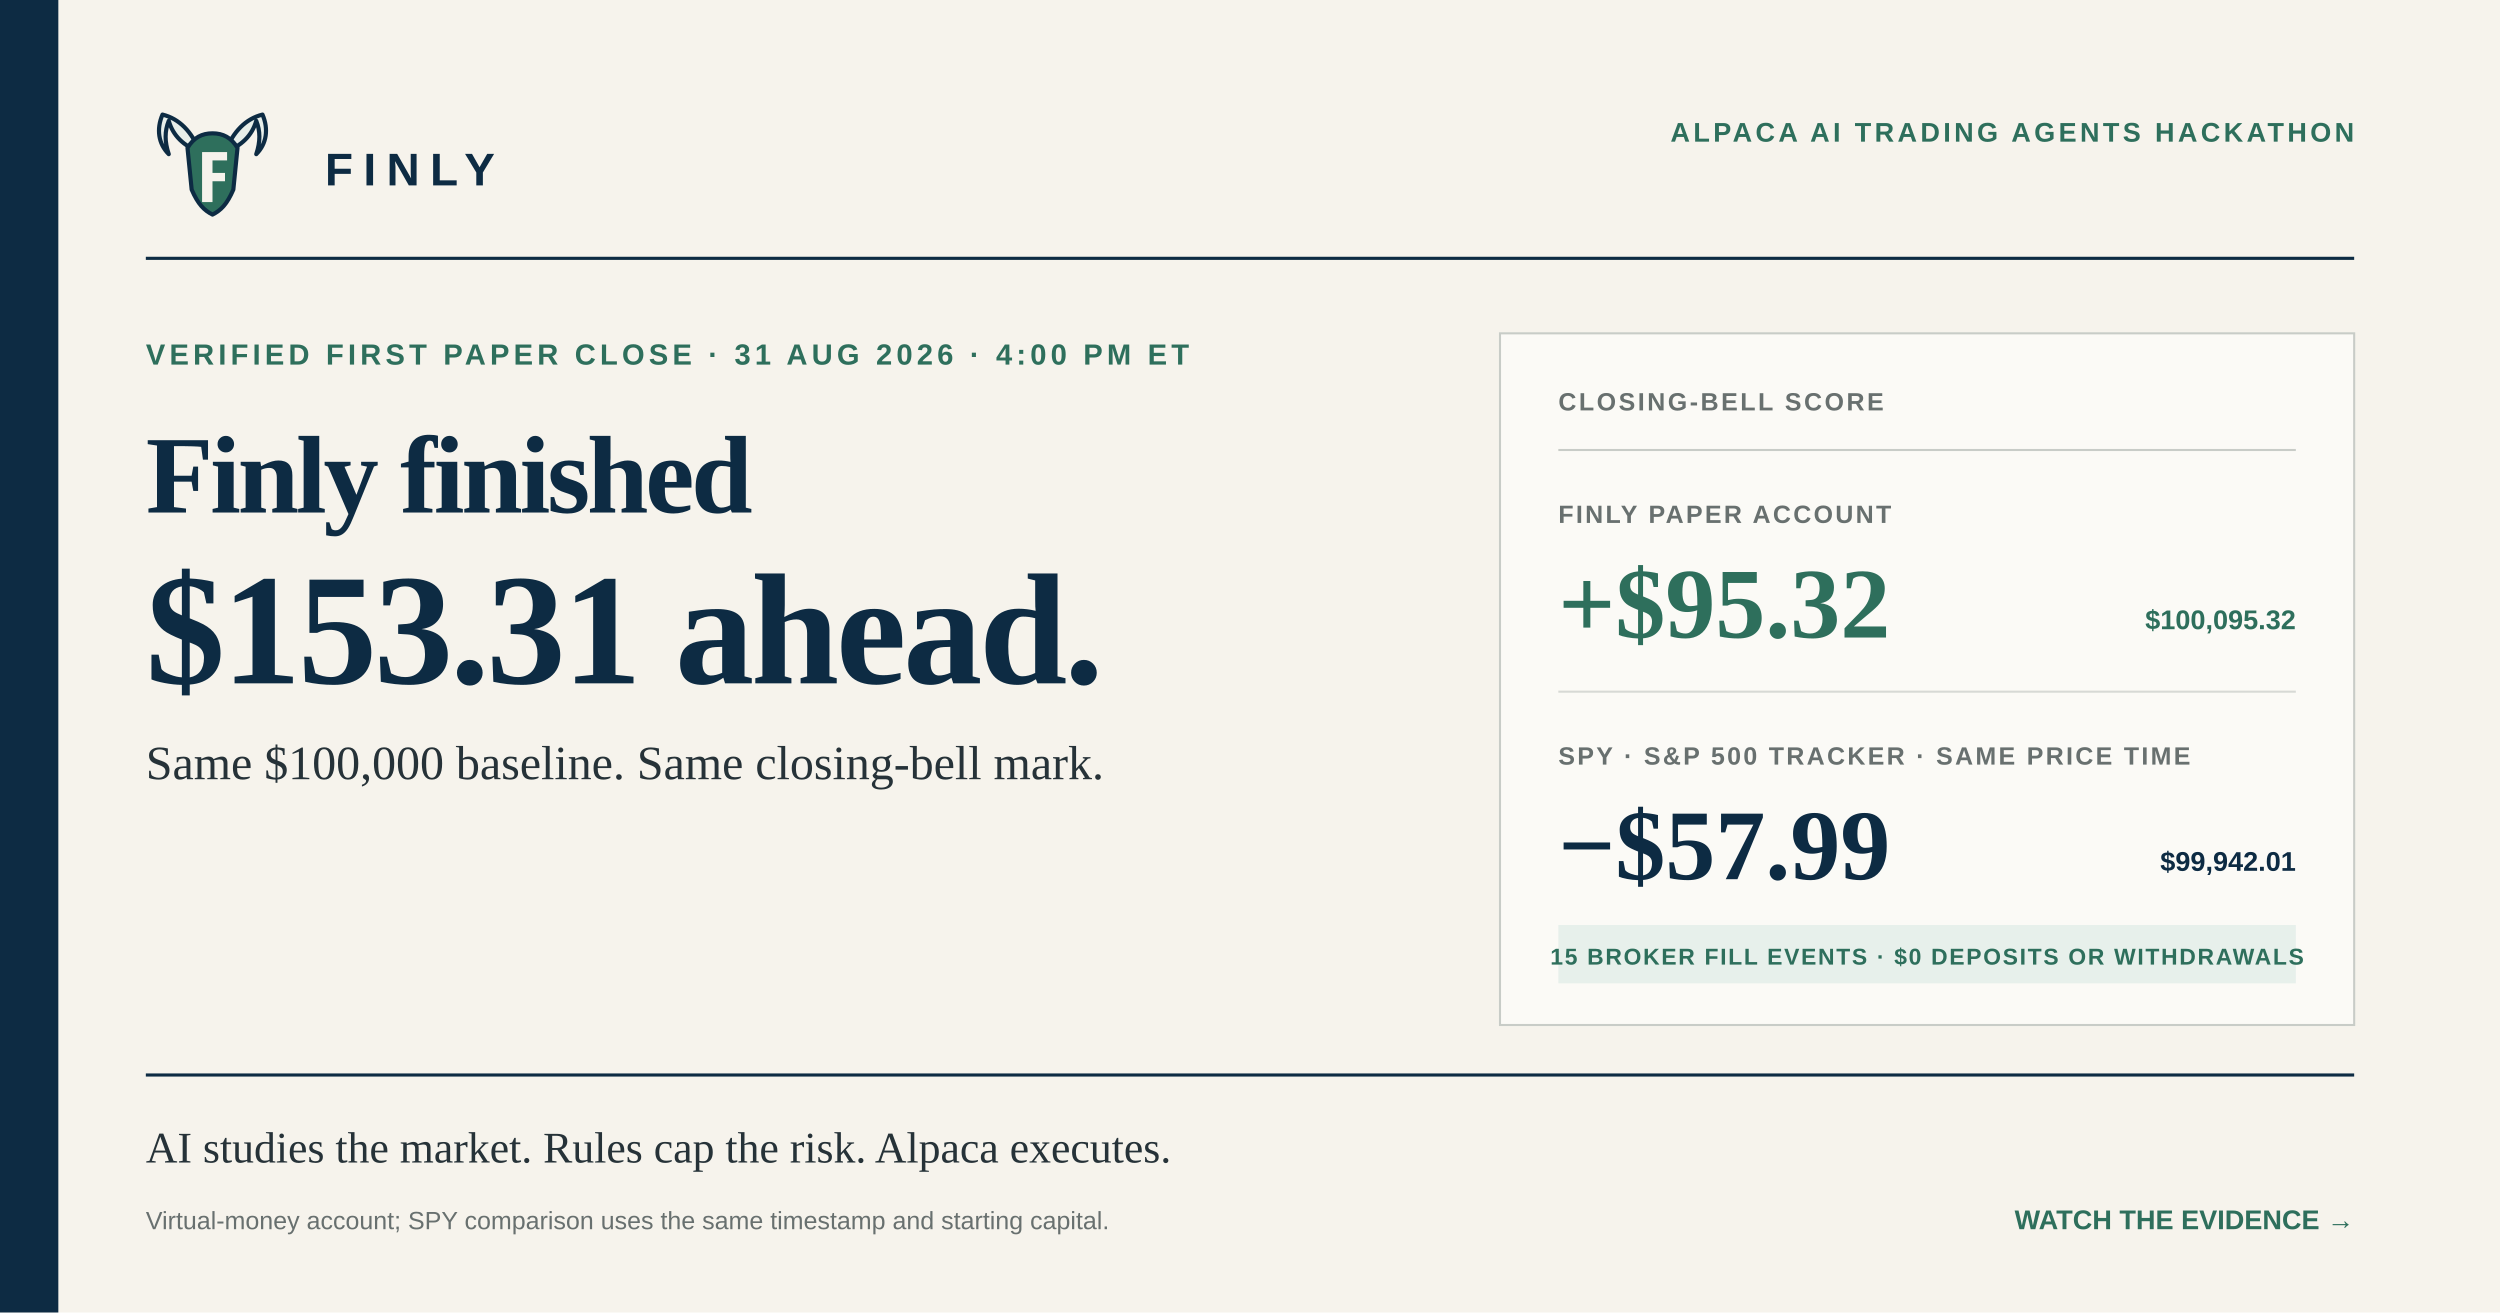
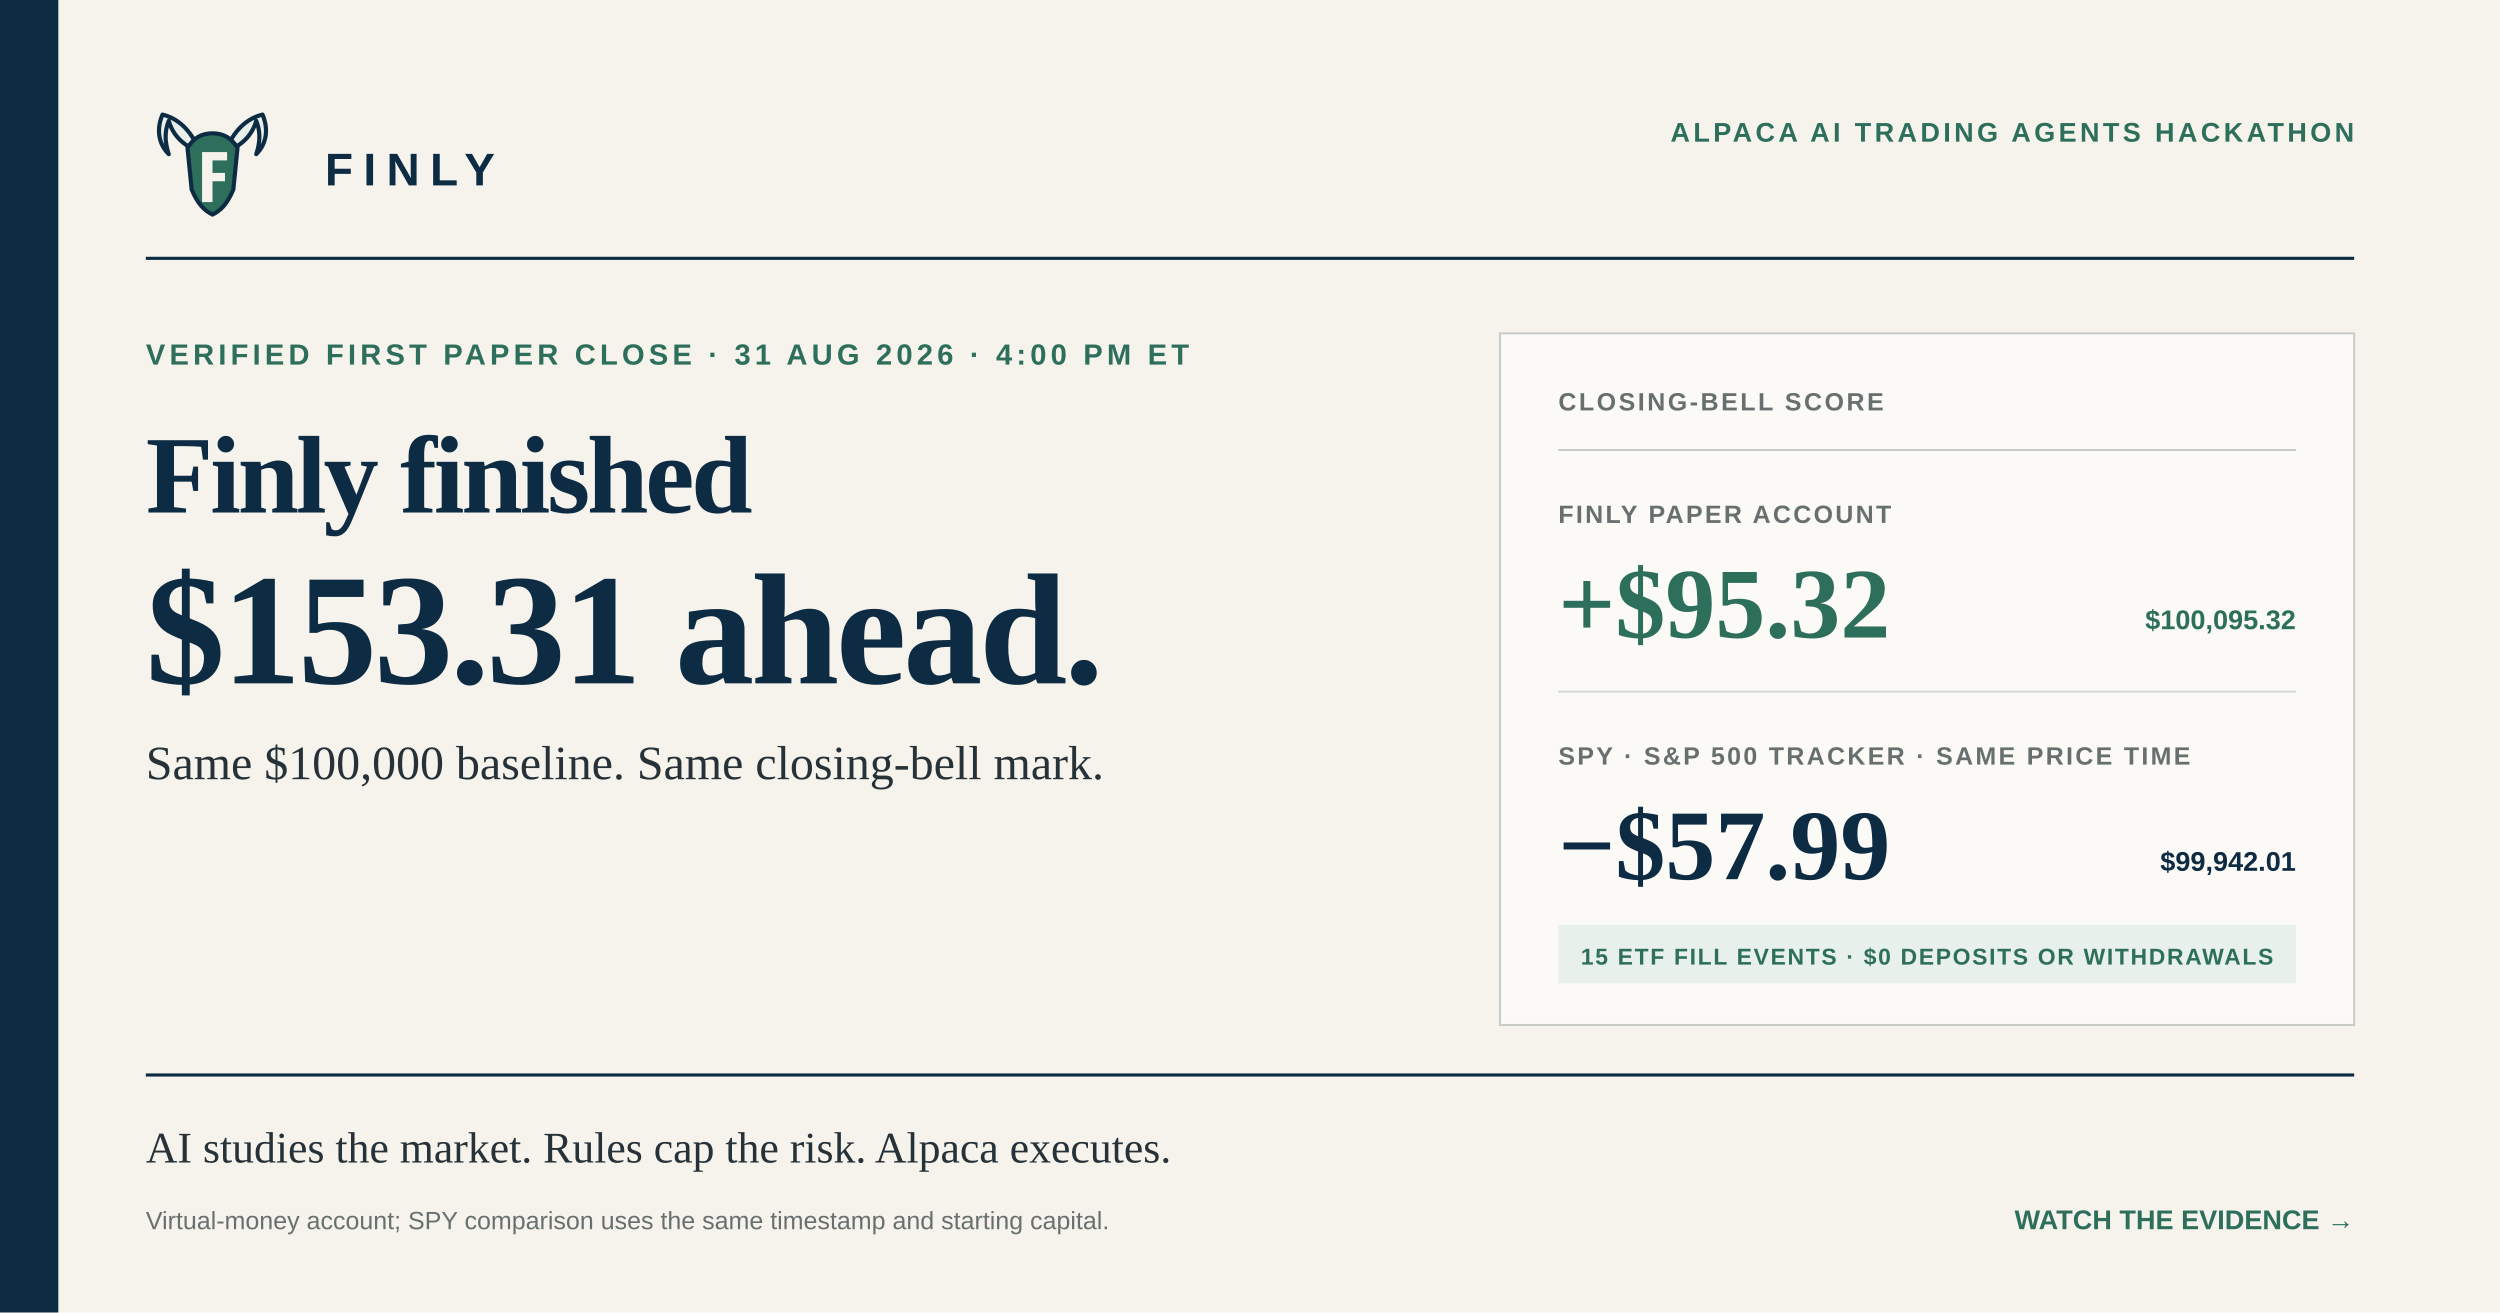
<svg xmlns="http://www.w3.org/2000/svg" width="1200" height="630" viewBox="0 0 1200 630" role="img" aria-labelledby="title desc">
  <rect width="1200" height="630" fill="#f6f3ec" />
  <rect x="0" y="0" width="28" height="630" fill="#0d2b43" />
  <g transform="translate(70 46)">
    <path d="M8 9c8 2 14 8 18 18-8-3-13-8-15-15-2 5-2 10 0 16-5-5-6-12-3-19Z" fill="#e8efea" stroke="#0d2b43" stroke-width="2" stroke-linejoin="round" />
    <path d="M56 9c-8 2-14 8-18 18 8-3 13-8 15-15 2 5 2 10 0 16 5-5 6-12 3-19Z" fill="#e8efea" stroke="#0d2b43" stroke-width="2" stroke-linejoin="round" />
    <path d="M20 25c3-5 7-7 12-7s9 2 12 7l-2 20c-3 7-6 10-10 12-4-2-7-5-10-12l-2-20Z" fill="#2e6f5c" stroke="#0d2b43" stroke-width="2" stroke-linejoin="round" />
    <path d="M27 27h12v4h-7v6h6v4h-6v10h-5V27Z" fill="#f6f3ec" />
    <text x="86" y="43" fill="#0d2b43" font-family="Arial, Helvetica, sans-serif" font-size="22" font-weight="700" letter-spacing="5">FINLY</text>
  </g>
  <text x="1130" y="68" fill="#2e6f5c" font-family="Arial, Helvetica, sans-serif" font-size="13" font-weight="700" letter-spacing="1.6" text-anchor="end">ALPACA AI TRADING AGENTS HACKATHON</text>
  <line x1="70" y1="124" x2="1130" y2="124" stroke="#0d2b43" stroke-width="1.5" />
  <text x="70" y="175" fill="#2e6f5c" font-family="Arial, Helvetica, sans-serif" font-size="14" font-weight="700" letter-spacing="2">VERIFIED FIRST PAPER CLOSE · 31 AUG 2026 · 4:00 PM ET</text>
  <g fill="#0d2b43" font-family="Georgia, Times New Roman, serif" font-weight="700" letter-spacing="-1.5">
    <text x="70" y="246" font-size="53">Finly finished</text>
    <text x="70" y="328" font-size="76">$153.31 ahead.</text>
  </g>
  <text x="70" y="374" fill="#263238" font-family="Georgia, Times New Roman, serif" font-size="23">Same $100,000 baseline. Same closing-bell mark.</text>
  <g transform="translate(720 160)" font-family="Arial, Helvetica, sans-serif">
    <rect width="410" height="332" fill="#fbfaf6" stroke="#c8ccc7" stroke-width="1" />
    <text x="28" y="37" fill="#68706f" font-size="12" font-weight="700" letter-spacing="1.2">CLOSING-BELL SCORE</text>
    <line x1="28" y1="56" x2="382" y2="56" stroke="#c8ccc7" stroke-width="1" />
    <text x="28" y="91" fill="#68706f" font-size="12" font-weight="700" letter-spacing="1.1">FINLY PAPER ACCOUNT</text>
    <text x="28" y="146" fill="#2e6f5c" font-family="Georgia, Times New Roman, serif" font-size="48" font-weight="700">+$95.32</text>
    <text x="382" y="142" fill="#2e6f5c" font-size="13" font-weight="700" text-anchor="end">$100,095.32</text>
    <line x1="28" y1="172" x2="382" y2="172" stroke="#d7d9d5" stroke-width="1" />
    <text x="28" y="207" fill="#68706f" font-size="12" font-weight="700" letter-spacing="1.1">SPY · S&amp;P 500 TRACKER · SAME PRICE TIME</text>
    <text x="28" y="262" fill="#0d2b43" font-family="Georgia, Times New Roman, serif" font-size="48" font-weight="700">−$57.99</text>
    <text x="382" y="258" fill="#0d2b43" font-size="13" font-weight="700" text-anchor="end">$99,942.01</text>
    <g transform="translate(28 284)">
      <rect width="354" height="28" fill="#e7f0eb" />
-       <text x="177" y="19" fill="#2e6f5c" font-size="11" font-weight="700" letter-spacing="0.8" text-anchor="middle">15 BROKER FILL EVENTS · $0 DEPOSITS OR WITHDRAWALS</text>
+       <text x="177" y="19" fill="#2e6f5c" font-size="11" font-weight="700" letter-spacing="0.8" text-anchor="middle">15 ETF FILL EVENTS · $0 DEPOSITS OR WITHDRAWALS</text>
    </g>
  </g>
  <line x1="70" y1="516" x2="1130" y2="516" stroke="#0d2b43" stroke-width="1.5" />
  <text x="70" y="558" fill="#263238" font-family="Georgia, Times New Roman, serif" font-size="21">AI studies the market. Rules cap the risk. Alpaca executes.</text>
  <text x="70" y="590" fill="#68706f" font-family="Arial, Helvetica, sans-serif" font-size="12">Virtual-money account; SPY comparison uses the same timestamp and starting capital.</text>
  <text x="1130" y="590" fill="#2e6f5c" font-family="Arial, Helvetica, sans-serif" font-size="13" font-weight="700" text-anchor="end">WATCH THE EVIDENCE →</text>
</svg>
